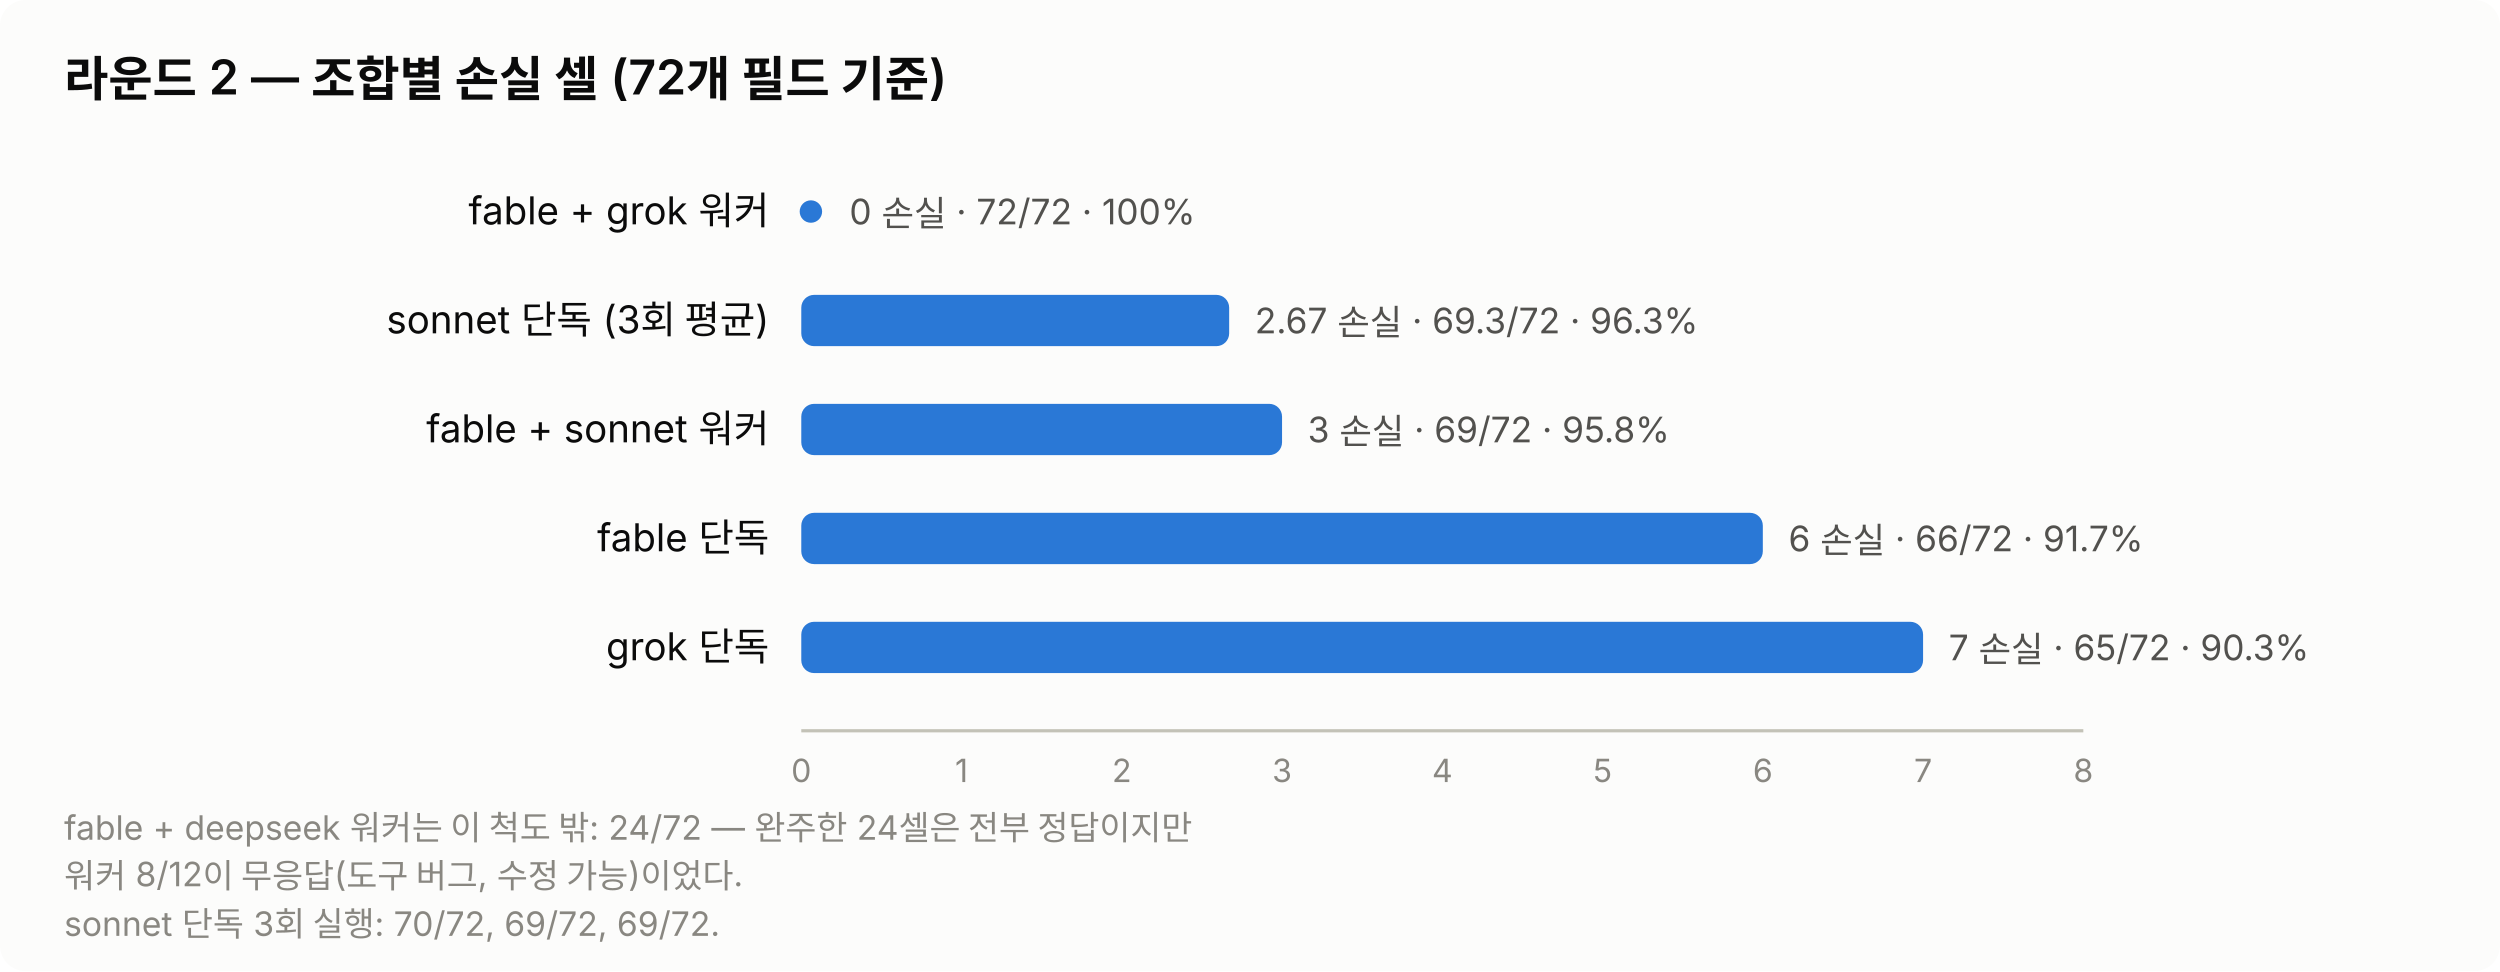
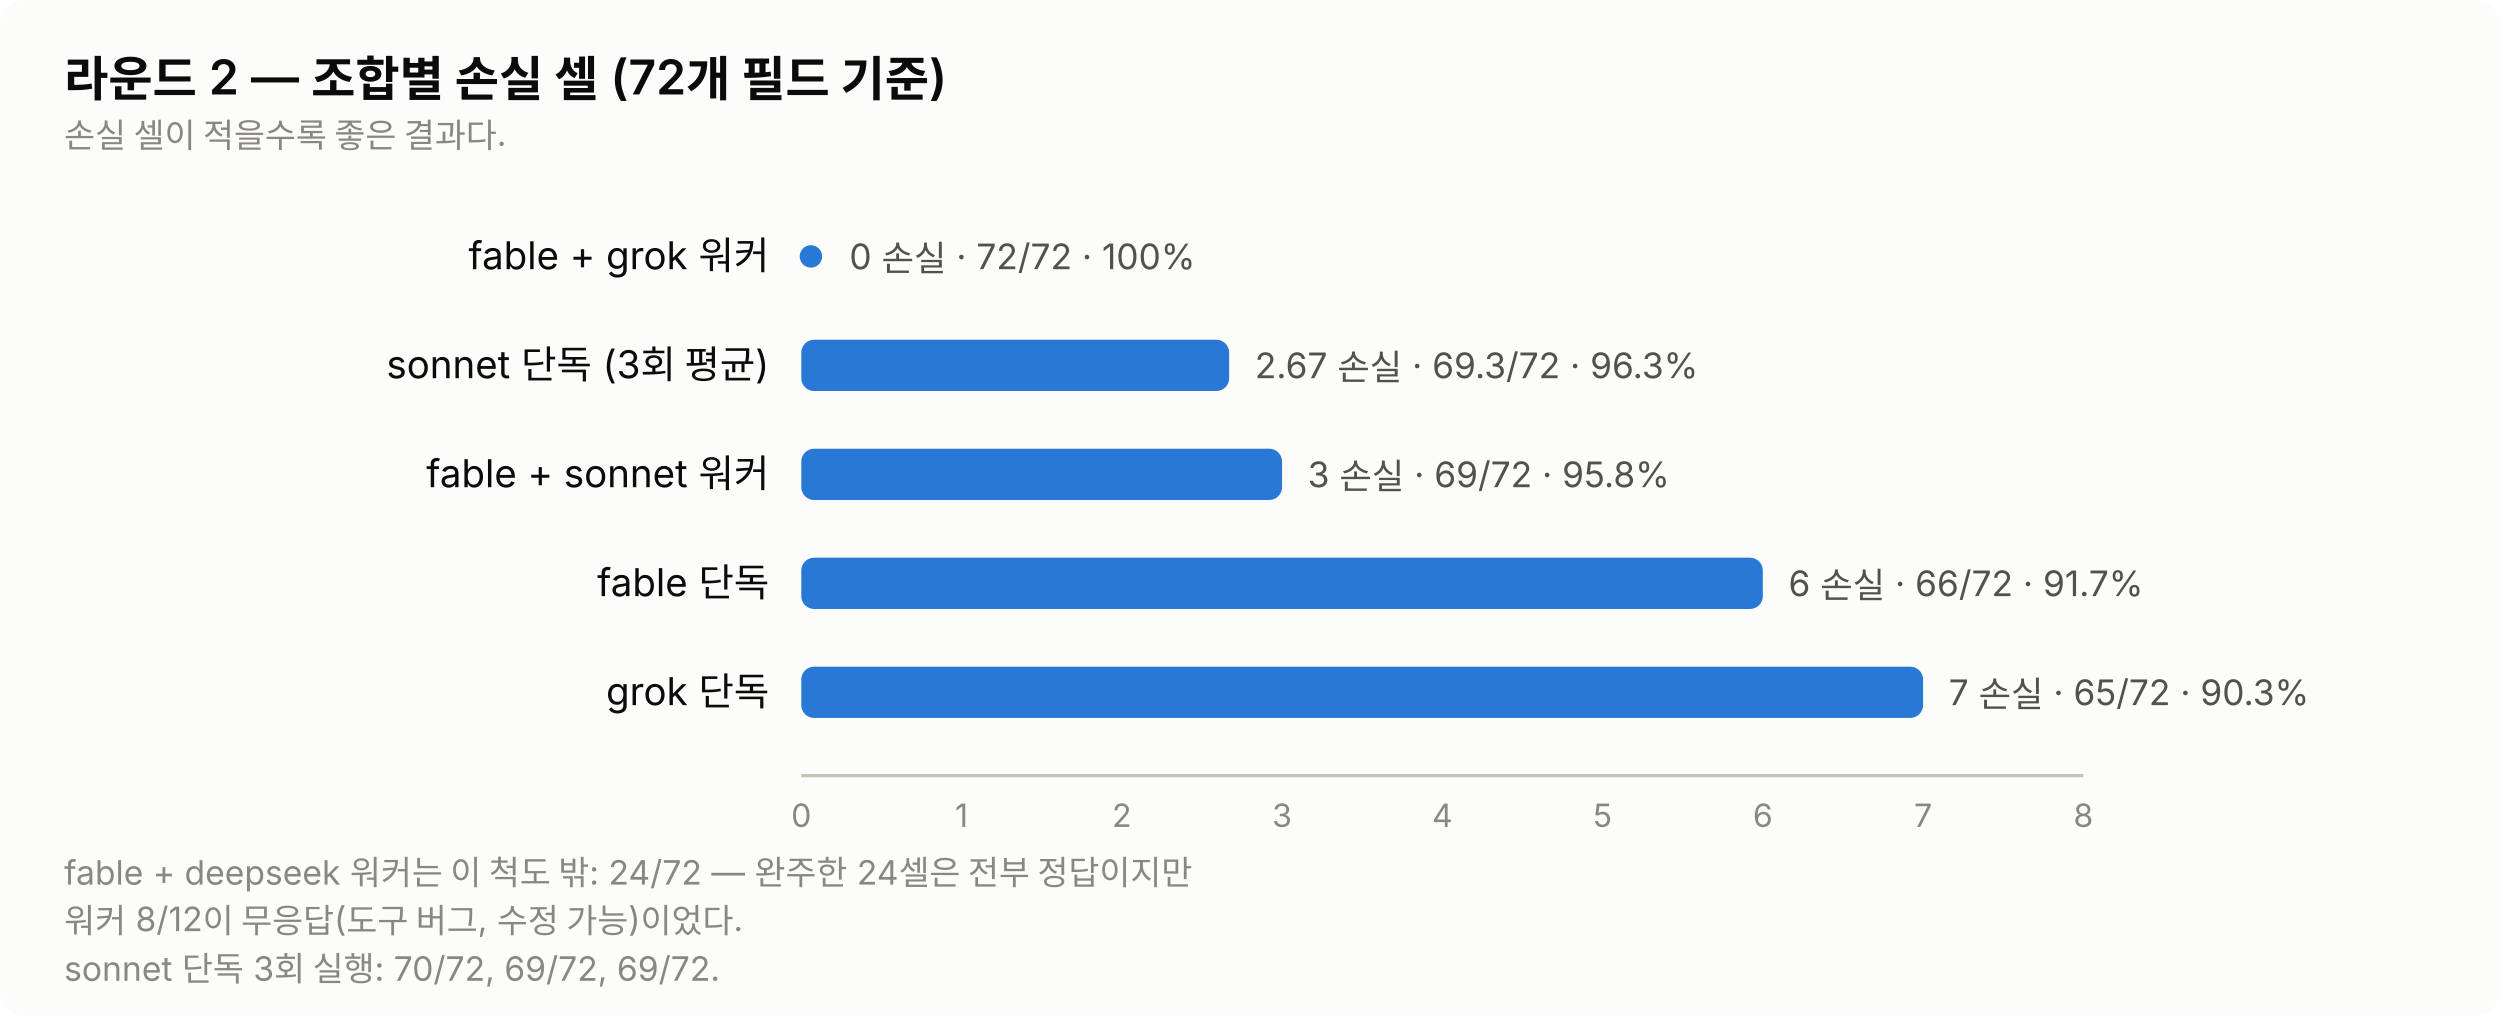
- <svg xmlns="http://www.w3.org/2000/svg" viewBox="0 0 780 303" width="780" height="303" role="img" aria-label="라운드 2 조합별 손실 셀">
-   <rect width="780" height="303" rx="8" fill="#fcfcfb" />
+ <svg xmlns="http://www.w3.org/2000/svg" viewBox="0 0 780 317" width="780" height="317" role="img" aria-label="라운드 2 조합별 손실 셀">
+   <rect width="780" height="317" rx="8" fill="#fcfcfb" />
  <text x="20" y="30" font-size="15" fill="#0b0b0b" text-anchor="start" font-weight="600" font-family="system-ui,-apple-system,Segoe UI,sans-serif">라운드 2 — 조합별 손실 셀 (72개 필드 기준)</text>
-   <text x="240" y="70" font-size="12" fill="#0b0b0b" text-anchor="end" font-weight="normal" font-family="system-ui,-apple-system,Segoe UI,sans-serif">fable + grok 워커</text>
-   <circle cx="253" cy="66" r="3.5" fill="#2a78d6" />
-   <text x="265" y="70" font-size="11" fill="#52514e" text-anchor="start" font-weight="normal" font-family="system-ui,-apple-system,Segoe UI,sans-serif">0 손실 · 72/72 · 100%</text>
-   <text x="240" y="104" font-size="12" fill="#0b0b0b" text-anchor="end" font-weight="normal" font-family="system-ui,-apple-system,Segoe UI,sans-serif">sonnet 단독 (3회 평균)</text>
-   <rect x="250" y="92" width="133.5" height="16" rx="4" fill="#2a78d6" />
-   <text x="391.5" y="104" font-size="11" fill="#52514e" text-anchor="start" font-weight="normal" font-family="system-ui,-apple-system,Segoe UI,sans-serif">2.67 손실 · 69.3/72 · 96.3%</text>
-   <text x="240" y="138" font-size="12" fill="#0b0b0b" text-anchor="end" font-weight="normal" font-family="system-ui,-apple-system,Segoe UI,sans-serif">fable + sonnet 워커</text>
-   <rect x="250" y="126" width="150.0" height="16" rx="4" fill="#2a78d6" />
-   <text x="408.0" y="138" font-size="11" fill="#52514e" text-anchor="start" font-weight="normal" font-family="system-ui,-apple-system,Segoe UI,sans-serif">3 손실 · 69/72 · 95.8%</text>
-   <text x="240" y="172" font-size="12" fill="#0b0b0b" text-anchor="end" font-weight="normal" font-family="system-ui,-apple-system,Segoe UI,sans-serif">fable 단독</text>
-   <rect x="250" y="160" width="300.0" height="16" rx="4" fill="#2a78d6" />
-   <text x="558.0" y="172" font-size="11" fill="#52514e" text-anchor="start" font-weight="normal" font-family="system-ui,-apple-system,Segoe UI,sans-serif">6 손실 · 66/72 · 91.7%</text>
-   <text x="240" y="206" font-size="12" fill="#0b0b0b" text-anchor="end" font-weight="normal" font-family="system-ui,-apple-system,Segoe UI,sans-serif">grok 단독</text>
-   <rect x="250" y="194" width="350.0" height="16" rx="4" fill="#2a78d6" />
-   <text x="608.0" y="206" font-size="11" fill="#52514e" text-anchor="start" font-weight="normal" font-family="system-ui,-apple-system,Segoe UI,sans-serif">7 손실 · 65/72 · 90.3%</text>
-   <line x1="250" y1="228" x2="650" y2="228" stroke="#c3c2b7" stroke-width="1" />
-   <text x="250.0" y="244" font-size="10" fill="#898781" text-anchor="middle" font-weight="normal" font-family="system-ui,-apple-system,Segoe UI,sans-serif">0</text>
-   <text x="300.0" y="244" font-size="10" fill="#898781" text-anchor="middle" font-weight="normal" font-family="system-ui,-apple-system,Segoe UI,sans-serif">1</text>
-   <text x="350.0" y="244" font-size="10" fill="#898781" text-anchor="middle" font-weight="normal" font-family="system-ui,-apple-system,Segoe UI,sans-serif">2</text>
-   <text x="400.0" y="244" font-size="10" fill="#898781" text-anchor="middle" font-weight="normal" font-family="system-ui,-apple-system,Segoe UI,sans-serif">3</text>
-   <text x="450.0" y="244" font-size="10" fill="#898781" text-anchor="middle" font-weight="normal" font-family="system-ui,-apple-system,Segoe UI,sans-serif">4</text>
-   <text x="500.0" y="244" font-size="10" fill="#898781" text-anchor="middle" font-weight="normal" font-family="system-ui,-apple-system,Segoe UI,sans-serif">5</text>
-   <text x="550.0" y="244" font-size="10" fill="#898781" text-anchor="middle" font-weight="normal" font-family="system-ui,-apple-system,Segoe UI,sans-serif">6</text>
-   <text x="600.0" y="244" font-size="10" fill="#898781" text-anchor="middle" font-weight="normal" font-family="system-ui,-apple-system,Segoe UI,sans-serif">7</text>
-   <text x="650.0" y="244" font-size="10" fill="#898781" text-anchor="middle" font-weight="normal" font-family="system-ui,-apple-system,Segoe UI,sans-serif">8</text>
-   <text x="20" y="262" font-size="10.5" fill="#898781" text-anchor="start" font-weight="normal" font-family="system-ui,-apple-system,Segoe UI,sans-serif">fable + deepseek 워커는 이 척도 밖: 24/72 — 완주한 24셀은 전부 정답이지만</text>
-   <text x="20" y="277" font-size="10.5" fill="#898781" text-anchor="start" font-weight="normal" font-family="system-ui,-apple-system,Segoe UI,sans-serif">워커 8/12이 무응답(도구 버그, 수정 가능)이었다.</text>
-   <text x="20" y="292" font-size="10.5" fill="#898781" text-anchor="start" font-weight="normal" font-family="system-ui,-apple-system,Segoe UI,sans-serif">sonnet 단독 3회 실행: 70/72, 69/72, 69/72.</text>
+   <text x="20" y="46" font-size="10.5" fill="#898781" text-anchor="start" font-weight="normal" font-family="system-ui,-apple-system,Segoe UI,sans-serif">손실 셀이 적을수록 좋은 결과다.</text>
+   <text x="240" y="84" font-size="12" fill="#0b0b0b" text-anchor="end" font-weight="normal" font-family="system-ui,-apple-system,Segoe UI,sans-serif">fable + grok 워커</text>
+   <circle cx="253" cy="80" r="3.5" fill="#2a78d6" />
+   <text x="265" y="84" font-size="11" fill="#52514e" text-anchor="start" font-weight="normal" font-family="system-ui,-apple-system,Segoe UI,sans-serif">0 손실 · 72/72 · 100%</text>
+   <text x="240" y="118" font-size="12" fill="#0b0b0b" text-anchor="end" font-weight="normal" font-family="system-ui,-apple-system,Segoe UI,sans-serif">sonnet 단독 (3회 평균)</text>
+   <rect x="250" y="106" width="133.5" height="16" rx="4" fill="#2a78d6" />
+   <text x="391.5" y="118" font-size="11" fill="#52514e" text-anchor="start" font-weight="normal" font-family="system-ui,-apple-system,Segoe UI,sans-serif">2.67 손실 · 69.3/72 · 96.3%</text>
+   <text x="240" y="152" font-size="12" fill="#0b0b0b" text-anchor="end" font-weight="normal" font-family="system-ui,-apple-system,Segoe UI,sans-serif">fable + sonnet 워커</text>
+   <rect x="250" y="140" width="150.0" height="16" rx="4" fill="#2a78d6" />
+   <text x="408.0" y="152" font-size="11" fill="#52514e" text-anchor="start" font-weight="normal" font-family="system-ui,-apple-system,Segoe UI,sans-serif">3 손실 · 69/72 · 95.8%</text>
+   <text x="240" y="186" font-size="12" fill="#0b0b0b" text-anchor="end" font-weight="normal" font-family="system-ui,-apple-system,Segoe UI,sans-serif">fable 단독</text>
+   <rect x="250" y="174" width="300.0" height="16" rx="4" fill="#2a78d6" />
+   <text x="558.0" y="186" font-size="11" fill="#52514e" text-anchor="start" font-weight="normal" font-family="system-ui,-apple-system,Segoe UI,sans-serif">6 손실 · 66/72 · 91.7%</text>
+   <text x="240" y="220" font-size="12" fill="#0b0b0b" text-anchor="end" font-weight="normal" font-family="system-ui,-apple-system,Segoe UI,sans-serif">grok 단독</text>
+   <rect x="250" y="208" width="350.0" height="16" rx="4" fill="#2a78d6" />
+   <text x="608.0" y="220" font-size="11" fill="#52514e" text-anchor="start" font-weight="normal" font-family="system-ui,-apple-system,Segoe UI,sans-serif">7 손실 · 65/72 · 90.3%</text>
+   <line x1="250" y1="242" x2="650" y2="242" stroke="#c3c2b7" stroke-width="1" />
+   <text x="250.0" y="258" font-size="10" fill="#898781" text-anchor="middle" font-weight="normal" font-family="system-ui,-apple-system,Segoe UI,sans-serif">0</text>
+   <text x="300.0" y="258" font-size="10" fill="#898781" text-anchor="middle" font-weight="normal" font-family="system-ui,-apple-system,Segoe UI,sans-serif">1</text>
+   <text x="350.0" y="258" font-size="10" fill="#898781" text-anchor="middle" font-weight="normal" font-family="system-ui,-apple-system,Segoe UI,sans-serif">2</text>
+   <text x="400.0" y="258" font-size="10" fill="#898781" text-anchor="middle" font-weight="normal" font-family="system-ui,-apple-system,Segoe UI,sans-serif">3</text>
+   <text x="450.0" y="258" font-size="10" fill="#898781" text-anchor="middle" font-weight="normal" font-family="system-ui,-apple-system,Segoe UI,sans-serif">4</text>
+   <text x="500.0" y="258" font-size="10" fill="#898781" text-anchor="middle" font-weight="normal" font-family="system-ui,-apple-system,Segoe UI,sans-serif">5</text>
+   <text x="550.0" y="258" font-size="10" fill="#898781" text-anchor="middle" font-weight="normal" font-family="system-ui,-apple-system,Segoe UI,sans-serif">6</text>
+   <text x="600.0" y="258" font-size="10" fill="#898781" text-anchor="middle" font-weight="normal" font-family="system-ui,-apple-system,Segoe UI,sans-serif">7</text>
+   <text x="650.0" y="258" font-size="10" fill="#898781" text-anchor="middle" font-weight="normal" font-family="system-ui,-apple-system,Segoe UI,sans-serif">8</text>
+   <text x="20" y="276" font-size="10.5" fill="#898781" text-anchor="start" font-weight="normal" font-family="system-ui,-apple-system,Segoe UI,sans-serif">fable + deepseek 워커는 이 척도 밖: 24/72 — 완주한 24셀은 전부 정답이지만</text>
+   <text x="20" y="291" font-size="10.5" fill="#898781" text-anchor="start" font-weight="normal" font-family="system-ui,-apple-system,Segoe UI,sans-serif">워커 8/12이 무응답(도구 버그, 수정 가능)이었다.</text>
+   <text x="20" y="306" font-size="10.5" fill="#898781" text-anchor="start" font-weight="normal" font-family="system-ui,-apple-system,Segoe UI,sans-serif">sonnet 단독 3회 실행: 70/72, 69/72, 69/72.</text>
</svg>
